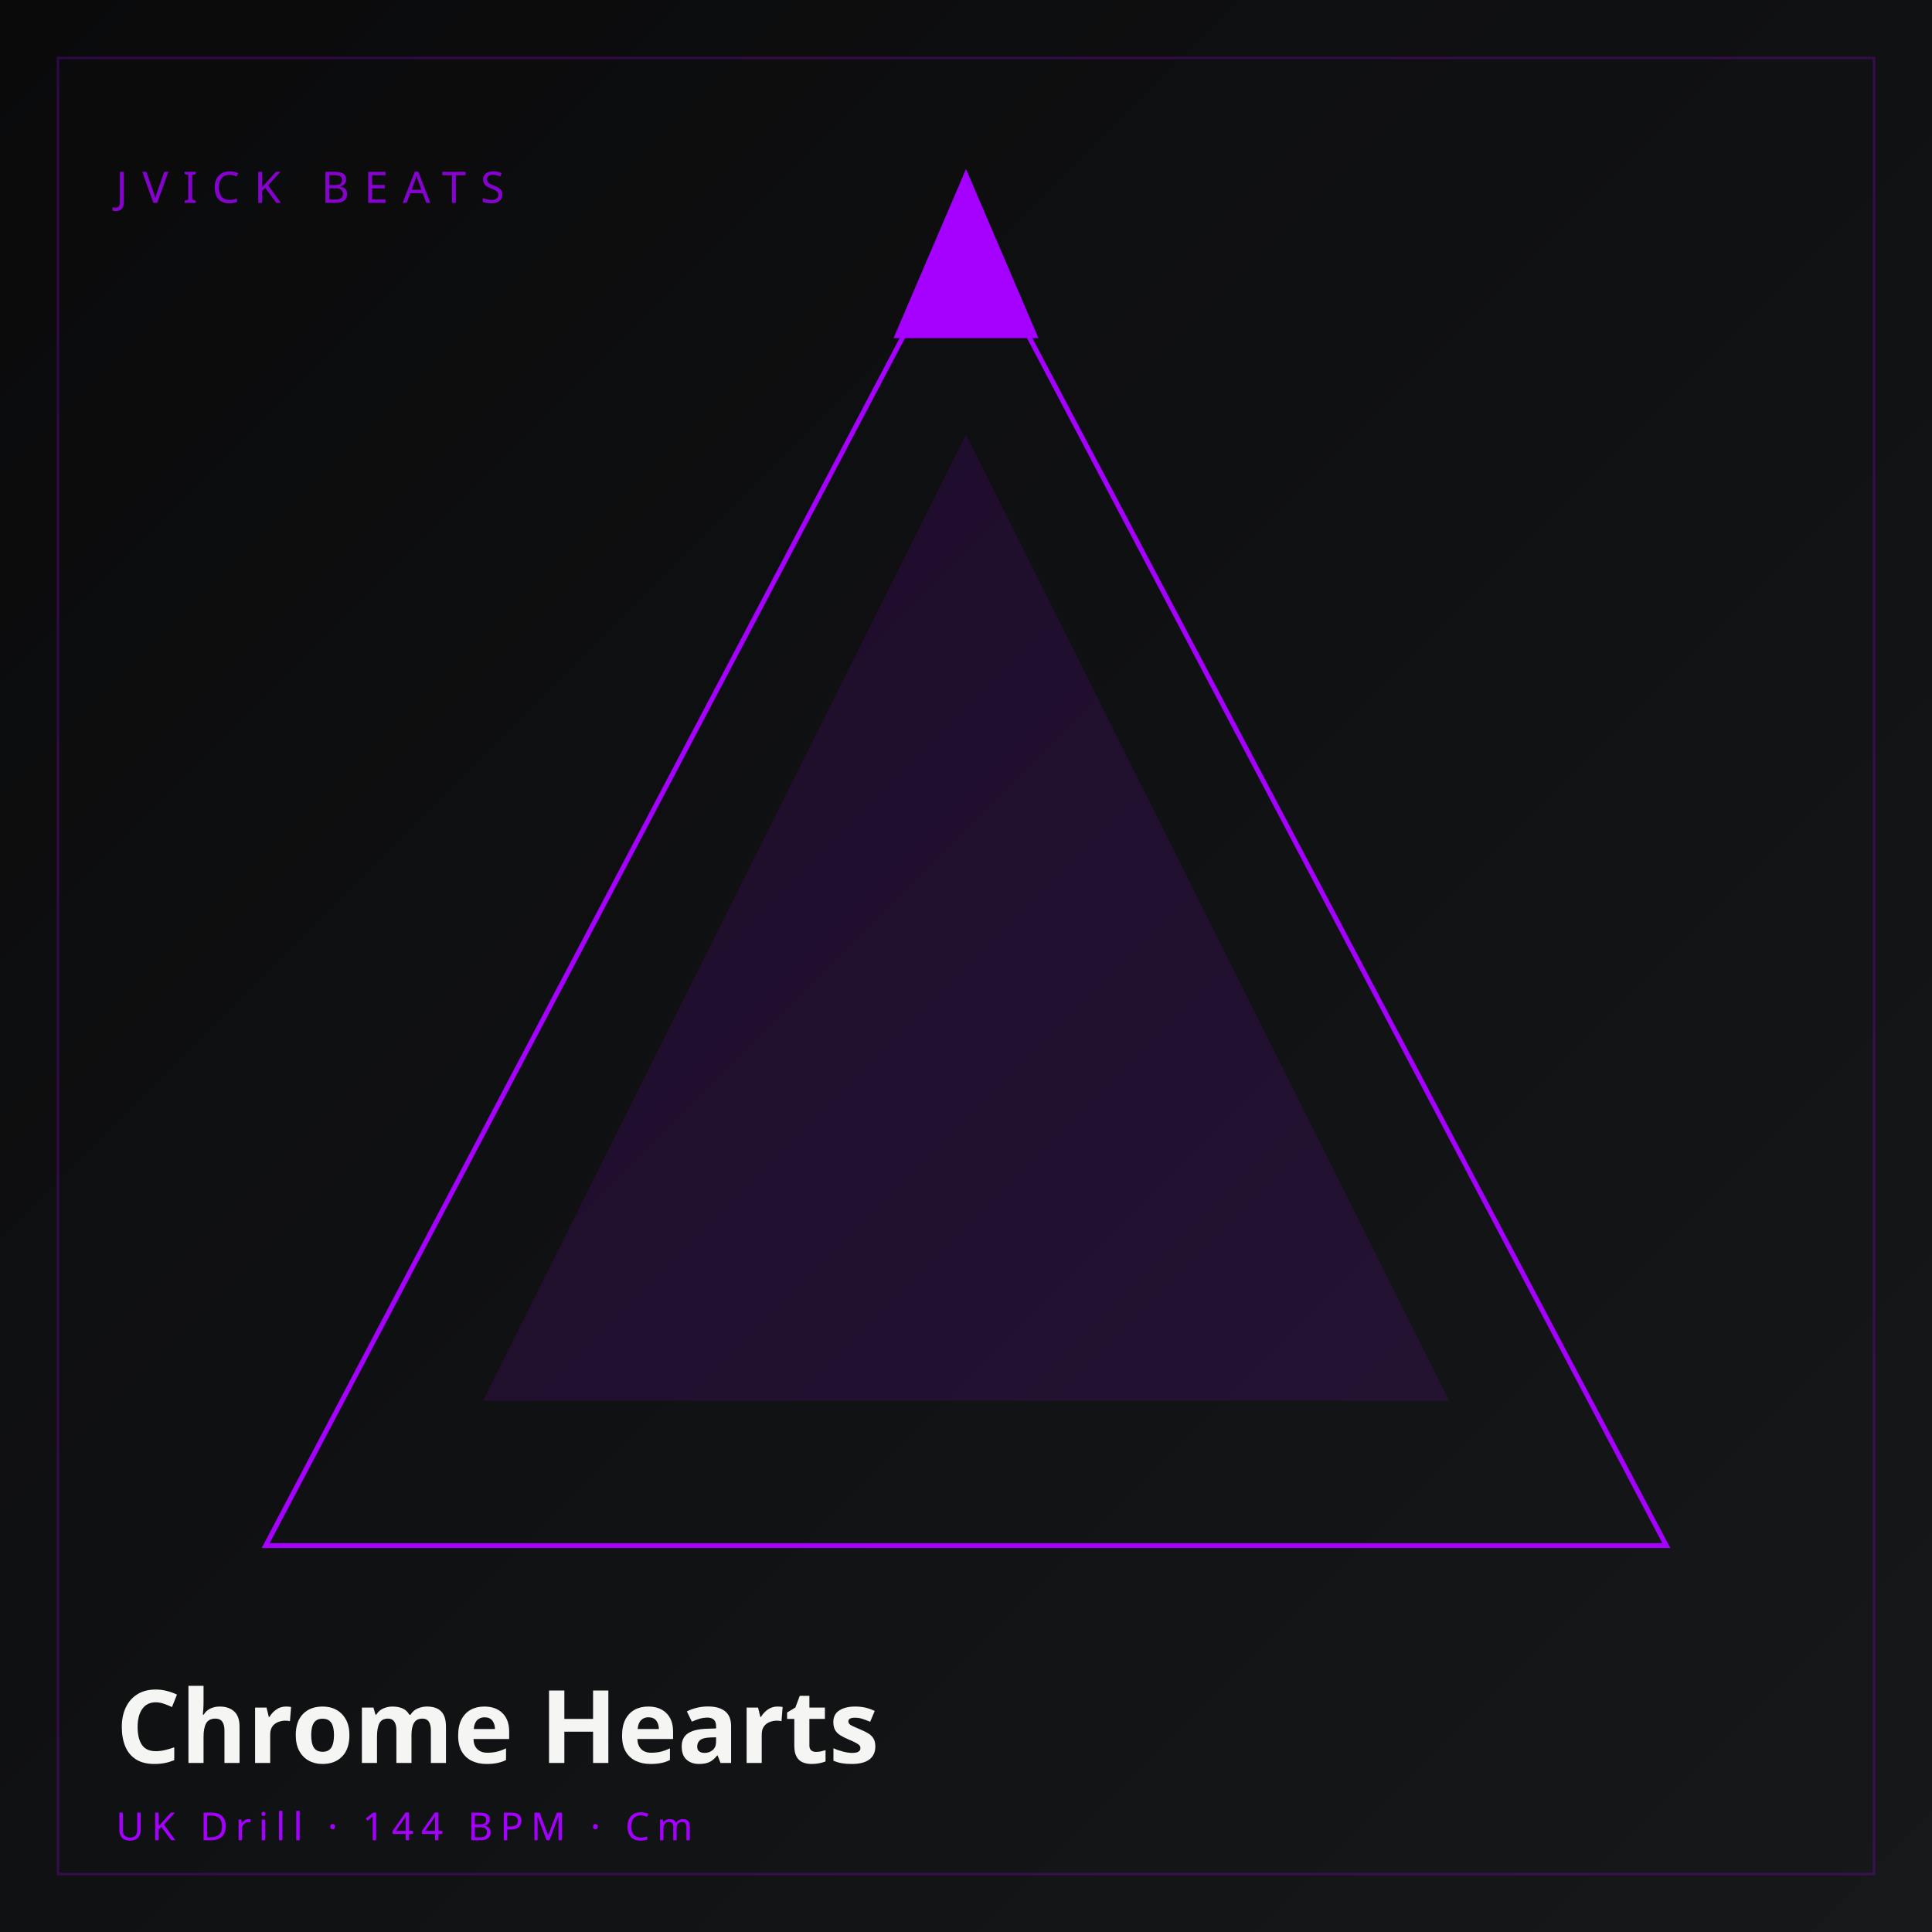
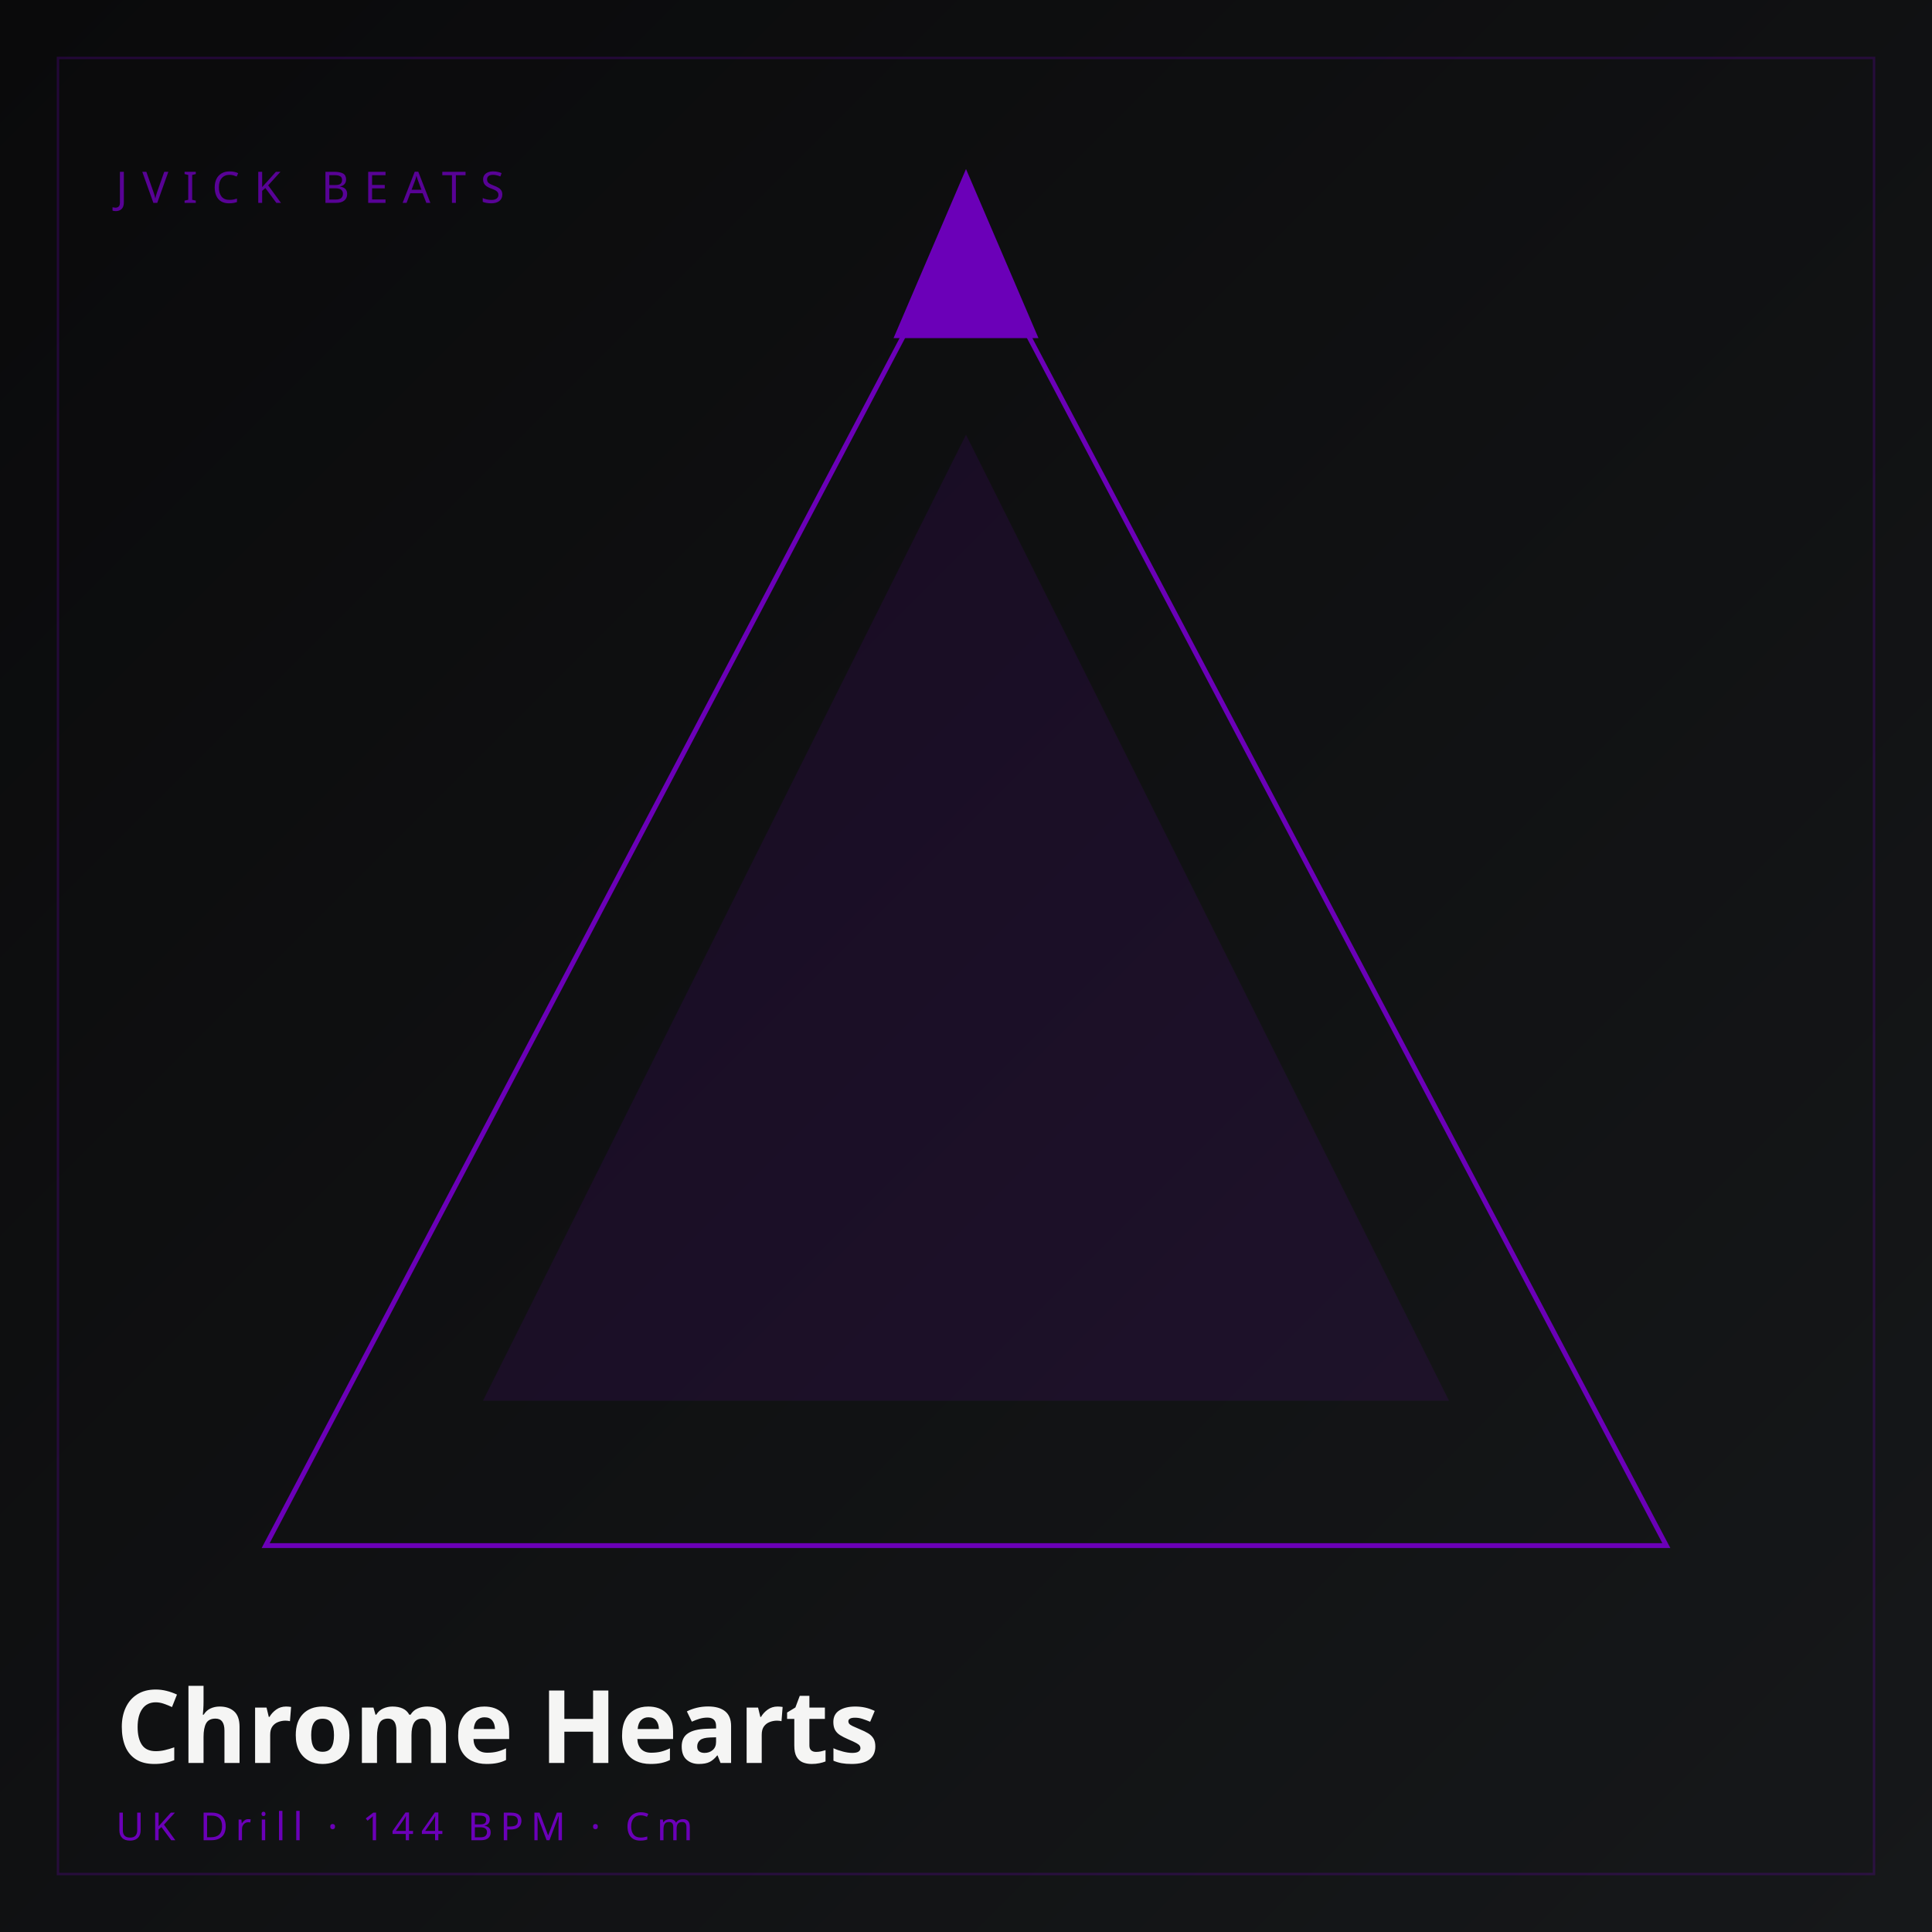
<svg xmlns="http://www.w3.org/2000/svg" viewBox="0 0 800 800" width="800" height="800">
  <defs>
    <linearGradient id="bg" x1="0" y1="0" x2="1" y2="1">
      <stop offset="0%" stop-color="#0a0a0b" />
      <stop offset="100%" stop-color="#16181a" />
    </linearGradient>
  </defs>
  <rect width="800" height="800" fill="url(#bg)" />
-   <rect x="24" y="24" width="752" height="752" fill="none" stroke="#A500FF" stroke-width="1" opacity="0.25" />
-   <polygon points="400,90 690,640 110,640" fill="none" stroke="#A500FF" stroke-width="2" />
-   <polygon points="400,180 600,580 200,580" fill="#A500FF" opacity="0.12" />
-   <polygon points="400,70 430,140 370,140" fill="#A500FF" />
-   <text x="48" y="84" fill="#A500FF" font-family="ui-sans-serif, system-ui, sans-serif" font-size="18" letter-spacing="6" opacity="0.8">JVICK BEATS</text>
+   <rect x="24" y="24" width="752" height="752" fill="none" stroke="#6B00B8" stroke-width="1" opacity="0.25" />
+   <polygon points="400,90 690,640 110,640" fill="none" stroke="#6B00B8" stroke-width="2" />
+   <polygon points="400,180 600,580 200,580" fill="#6B00B8" opacity="0.12" />
+   <polygon points="400,70 430,140 370,140" fill="#6B00B8" />
+   <text x="48" y="84" fill="#6B00B8" font-family="ui-sans-serif, system-ui, sans-serif" font-size="18" letter-spacing="6" opacity="0.8">JVICK BEATS</text>
  <text x="48" y="730" fill="#f5f5f4" font-family="ui-sans-serif, system-ui, sans-serif" font-size="42" font-weight="700">Chrome Hearts</text>
-   <text x="48" y="762" fill="#A500FF" font-family="ui-sans-serif, system-ui, sans-serif" font-size="16" letter-spacing="3">UK Drill  ·  144 BPM  ·  Cm</text>
+   <text x="48" y="762" fill="#6B00B8" font-family="ui-sans-serif, system-ui, sans-serif" font-size="16" letter-spacing="3">UK Drill  ·  144 BPM  ·  Cm</text>
</svg>
